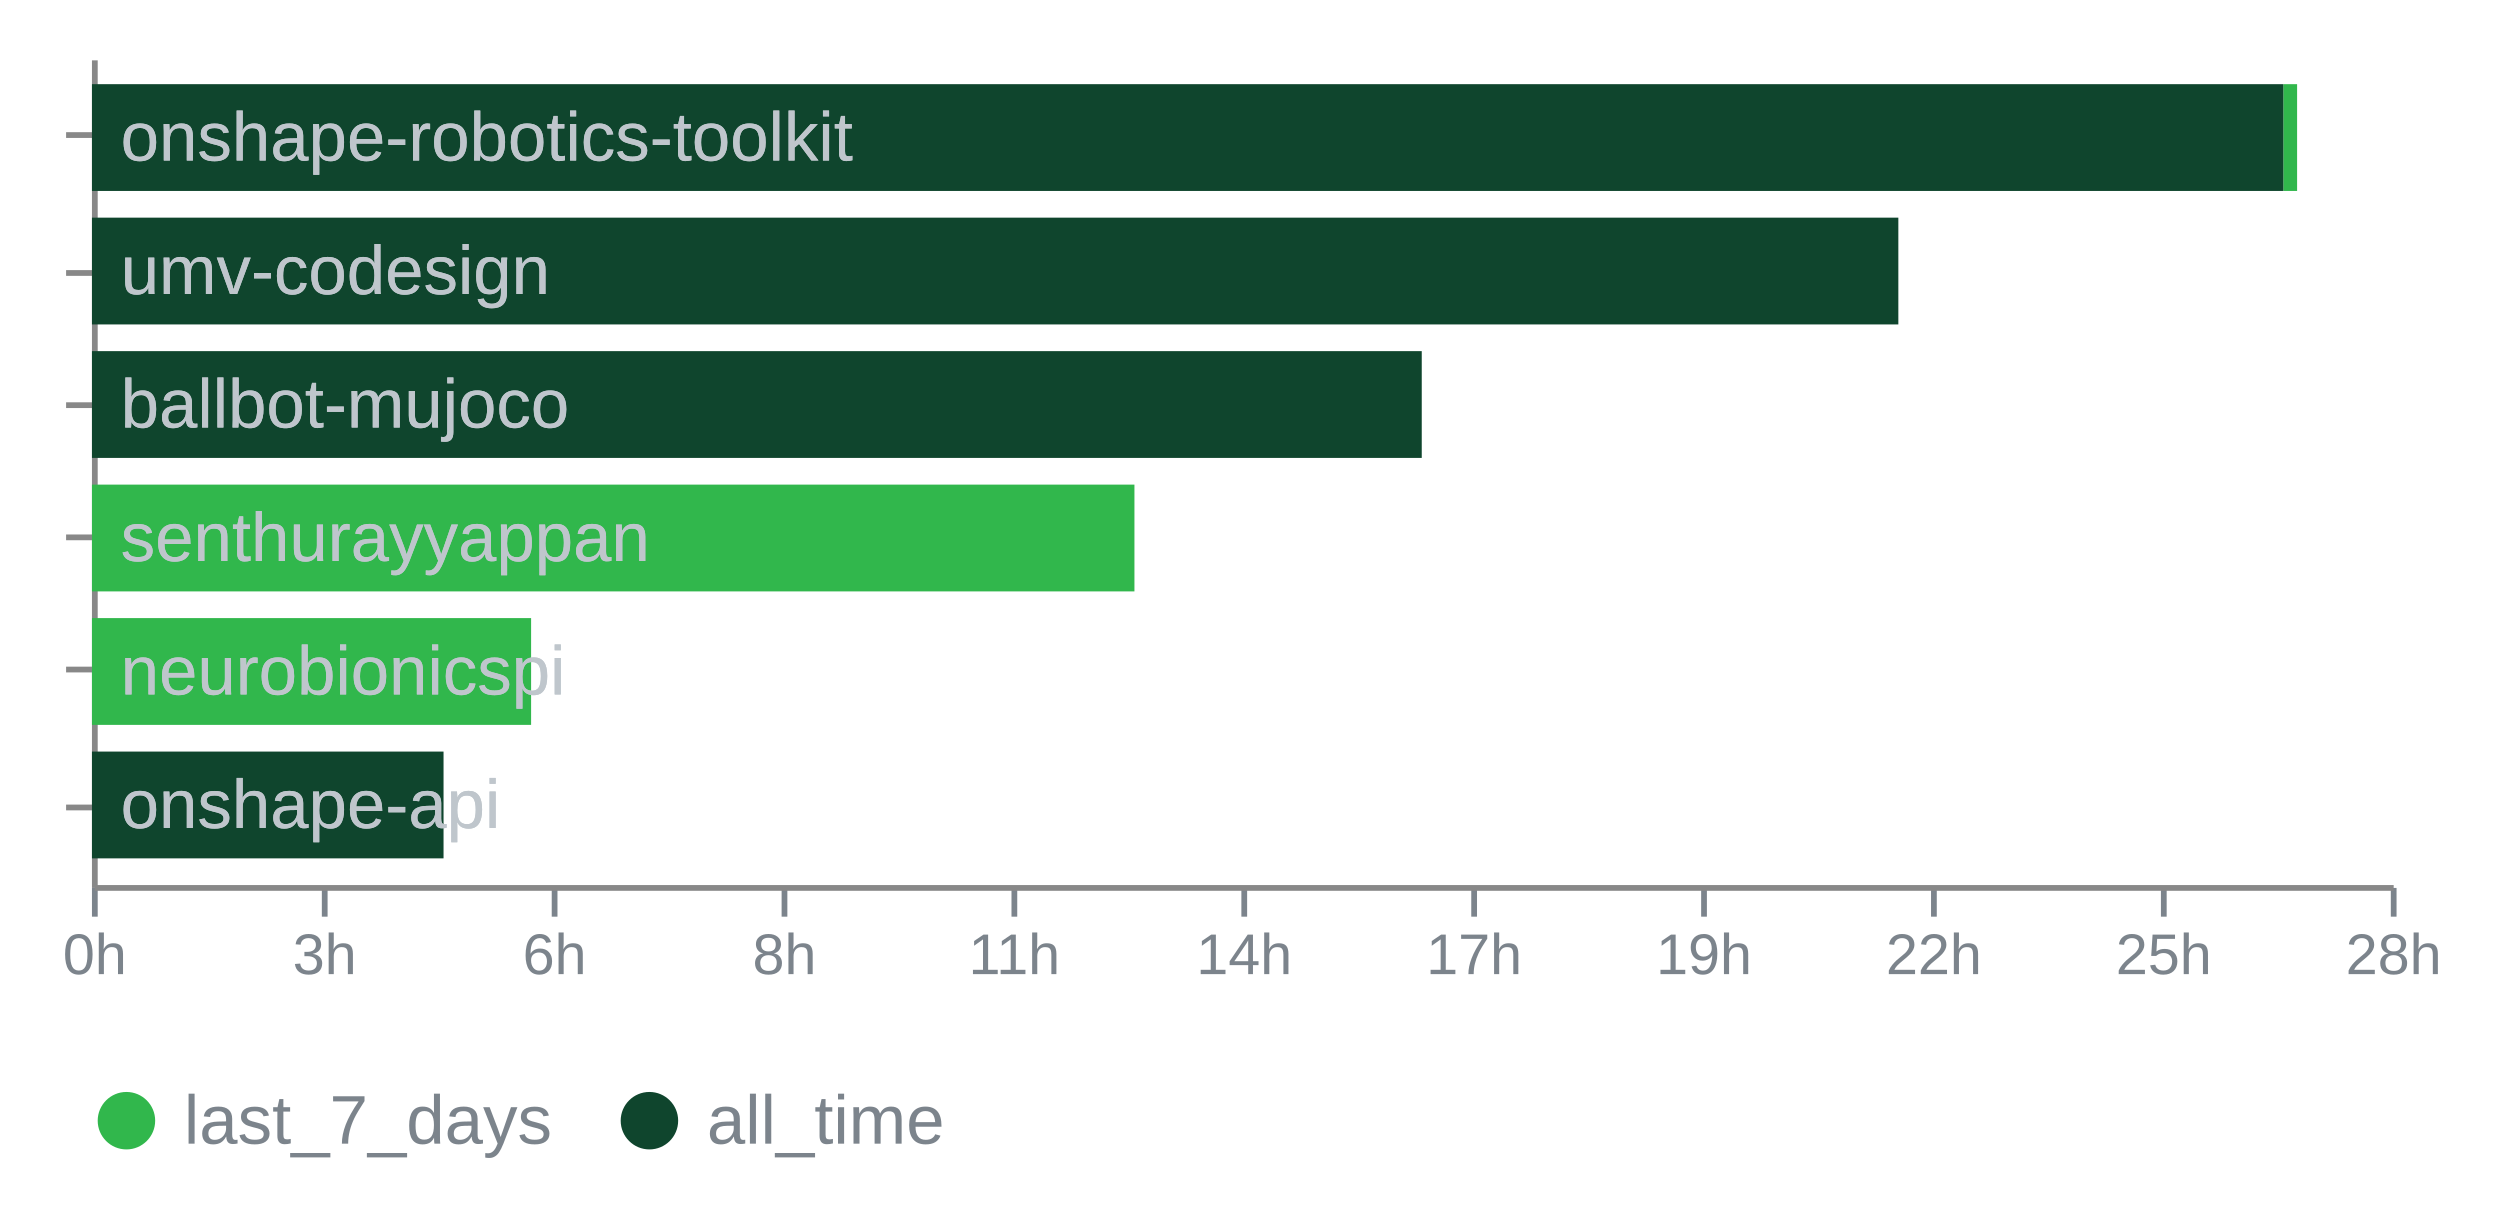
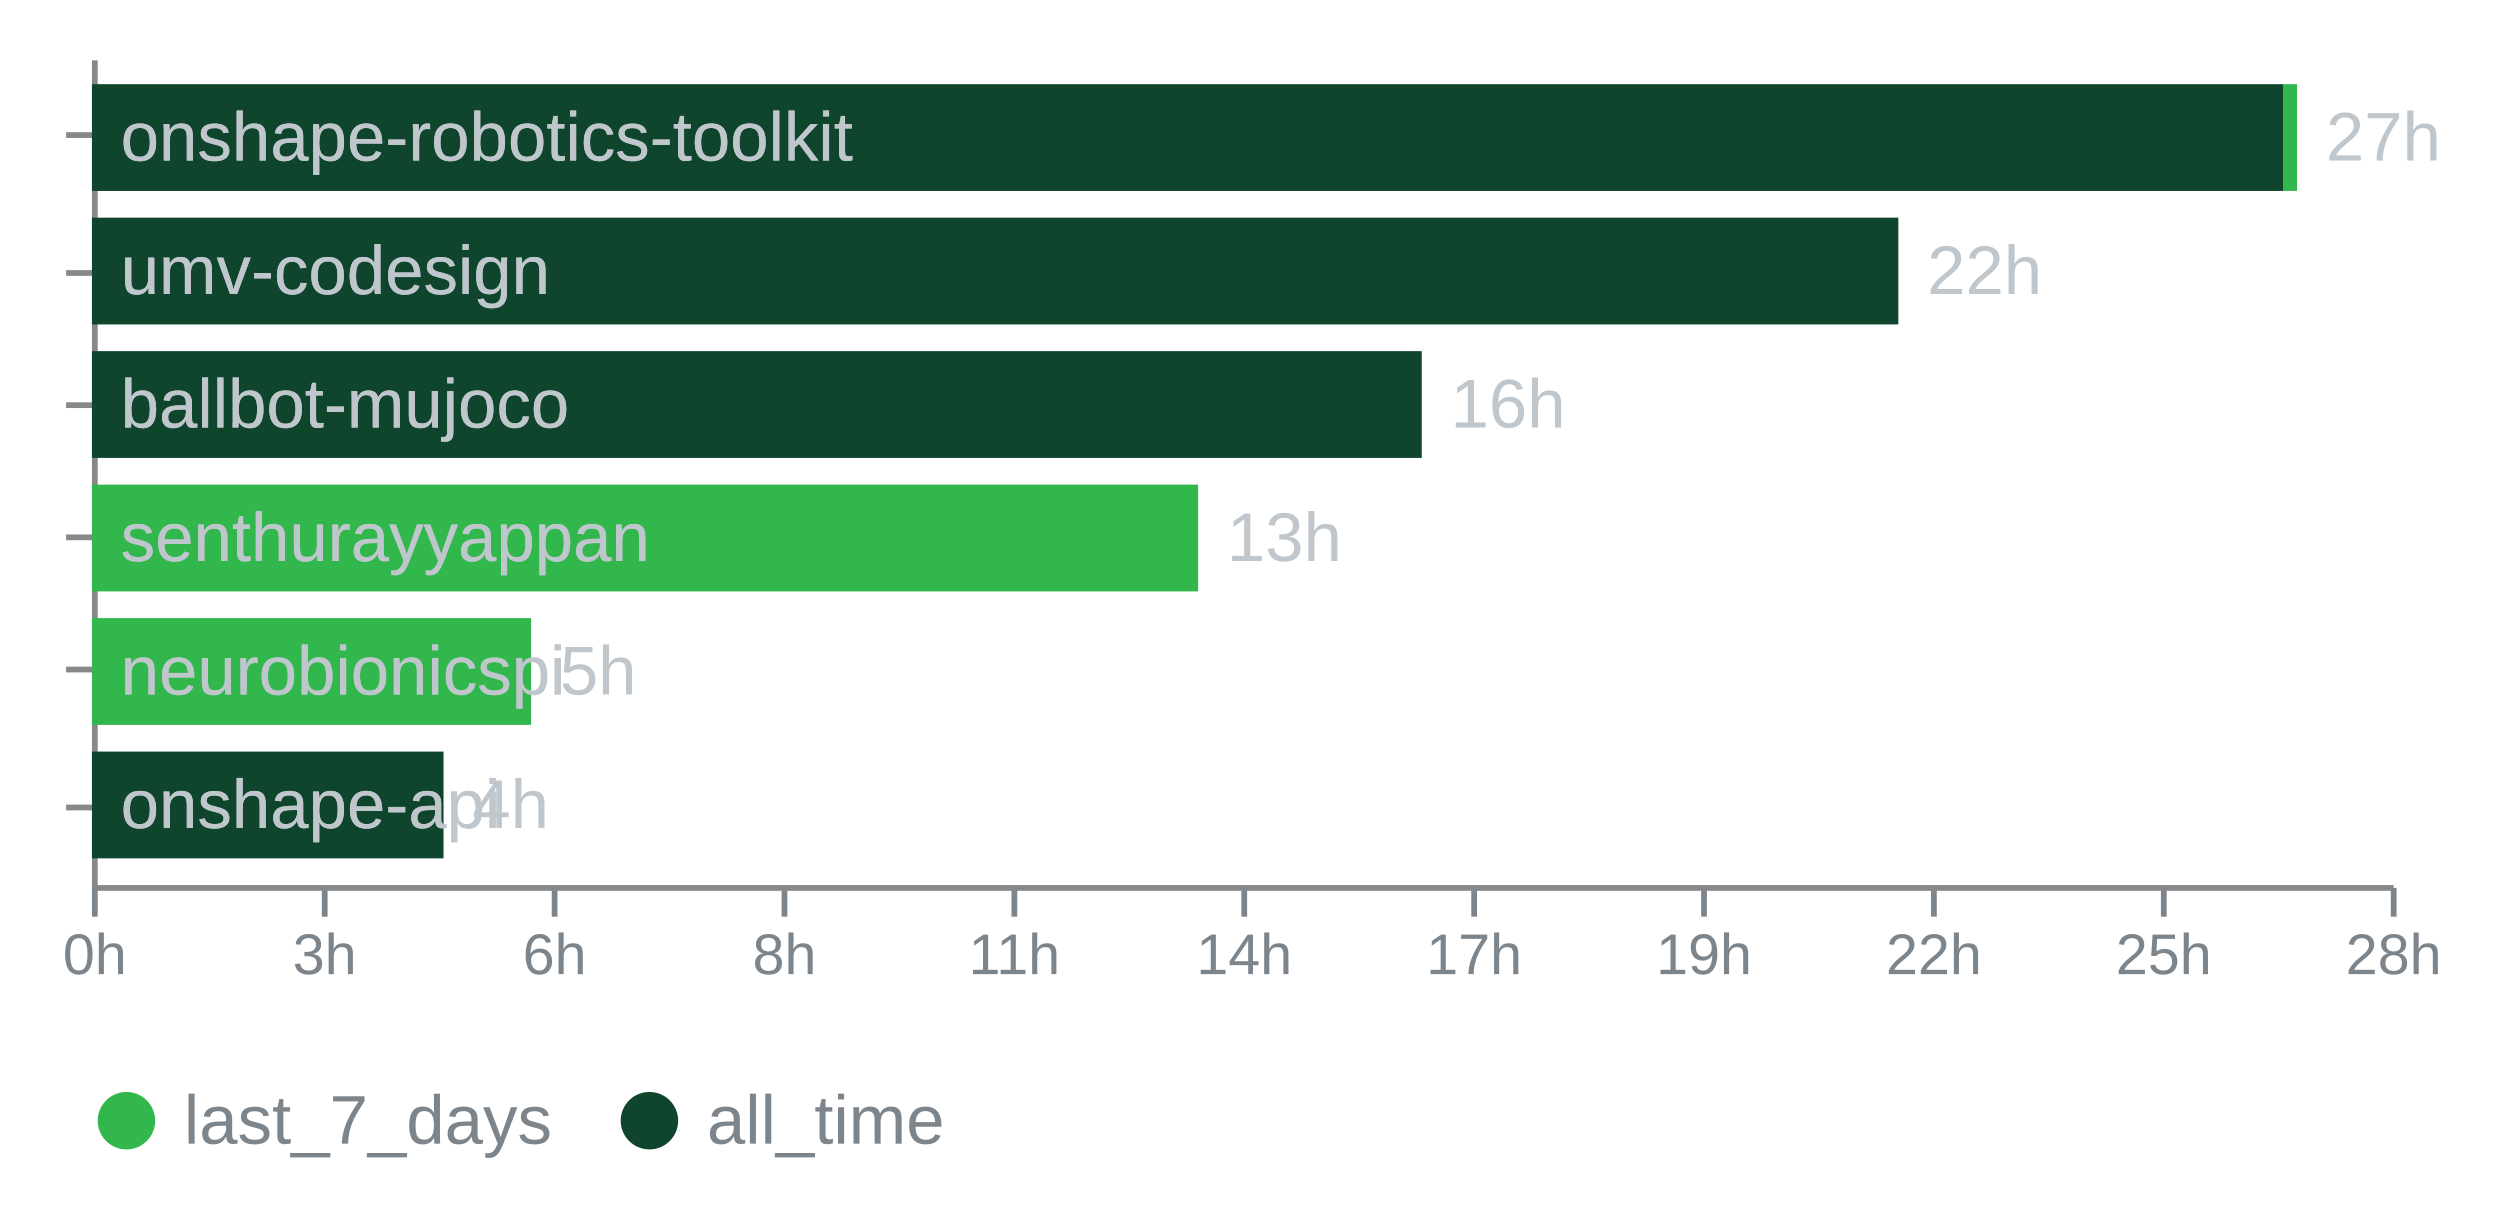
<svg xmlns="http://www.w3.org/2000/svg" version="1.1" class="marks" width="435" height="211" viewBox="0 0 435 211">
  <g fill="none" stroke-miterlimit="10" transform="translate(16,10)">
    <g class="mark-group role-frame root" role="graphics-object" aria-roledescription="group mark container">
      <g transform="translate(0,0)">
        <path class="background" aria-hidden="true" d="M0,0h400v144h-400Z" />
        <g>
          <g class="mark-group role-axis" role="graphics-symbol" aria-roledescription="axis" aria-label="Y-axis for a discrete scale with 6 values: onshape-robotics-toolkit, umv-codesign, ballbot-mujoco, senthurayyappan, neurobionicspi, onshape-api">
            <g transform="translate(0.5,0.5)">
              <path class="background" aria-hidden="true" d="M0,0h0v0h0Z" pointer-events="none" />
              <g>
                <g class="mark-rule role-axis-tick" pointer-events="none">
                  <line transform="translate(0,13)" x2="-5" y2="0" stroke="#888" stroke-width="1" opacity="1" />
                  <line transform="translate(0,37)" x2="-5" y2="0" stroke="#888" stroke-width="1" opacity="1" />
                  <line transform="translate(0,60)" x2="-5" y2="0" stroke="#888" stroke-width="1" opacity="1" />
                  <line transform="translate(0,83)" x2="-5" y2="0" stroke="#888" stroke-width="1" opacity="1" />
                  <line transform="translate(0,106)" x2="-5" y2="0" stroke="#888" stroke-width="1" opacity="1" />
                  <line transform="translate(0,130)" x2="-5" y2="0" stroke="#888" stroke-width="1" opacity="1" />
                </g>
                <g class="mark-rule role-axis-domain" pointer-events="none">
                  <line transform="translate(0,0)" x2="0" y2="144" stroke="#888" stroke-width="1" opacity="1" />
                </g>
              </g>
              <path class="foreground" aria-hidden="true" d="" pointer-events="none" display="none" />
            </g>
          </g>
          <g class="mark-rect role-mark" role="graphics-symbol" aria-roledescription="rect mark container">
            <path d="M381.296,4.645h2.4v18.581h-2.4Z" fill="#31b74c" />
            <path d="M0,4.645h381.296v18.581h-381.296Z" fill="#0f452d" />
            <path d="M314.312,27.871h0v18.581h0Z" fill="#31b74c" />
            <path d="M0,27.871h314.312v18.581h-314.312Z" fill="#0f452d" />
            <path d="M231.384,51.097h0v18.581h0Z" fill="#31b74c" />
            <path d="M0,51.097h231.384v18.581h-231.384Z" fill="#0f452d" />
-             <path d="M0,74.323h181.392v18.581h-181.392Z" fill="#31b74c" />
+             <path d="M0,74.323h192.472v18.581h-192.472Z" fill="#31b74c" />
            <path d="M0,74.323h0v18.581h0Z" fill="#0f452d" />
            <path d="M0,97.548h76.412v18.581h-76.412Z" fill="#31b74c" />
            <path d="M0,97.548h0v18.581h0Z" fill="#0f452d" />
            <path d="M61.176,120.774h0v18.581h0Z" fill="#31b74c" />
            <path d="M0,120.774h61.176v18.581h-61.176Z" fill="#0f452d" />
          </g>
          <g class="mark-text role-mark" role="graphics-object" aria-roledescription="text mark container">
            <text text-anchor="start" transform="translate(5,17.93548)" font-family="Arial, sans-serif" font-size="12px" fill="#bfc6cc">onshape-robotics-toolkit</text>
            <text text-anchor="start" transform="translate(5,17.93548)" font-family="Arial, sans-serif" font-size="12px" fill="#bfc6cc">onshape-robotics-toolkit</text>
            <text text-anchor="start" transform="translate(5,41.16129)" font-family="Arial, sans-serif" font-size="12px" fill="#bfc6cc">umv-codesign</text>
            <text text-anchor="start" transform="translate(5,41.16129)" font-family="Arial, sans-serif" font-size="12px" fill="#bfc6cc">umv-codesign</text>
            <text text-anchor="start" transform="translate(5,64.3871)" font-family="Arial, sans-serif" font-size="12px" fill="#bfc6cc">ballbot-mujoco</text>
            <text text-anchor="start" transform="translate(5,64.3871)" font-family="Arial, sans-serif" font-size="12px" fill="#bfc6cc">ballbot-mujoco</text>
            <text text-anchor="start" transform="translate(5,87.6129)" font-family="Arial, sans-serif" font-size="12px" fill="#bfc6cc">senthurayyappan</text>
            <text text-anchor="start" transform="translate(5,87.6129)" font-family="Arial, sans-serif" font-size="12px" fill="#bfc6cc">senthurayyappan</text>
            <text text-anchor="start" transform="translate(5,110.8387)" font-family="Arial, sans-serif" font-size="12px" fill="#bfc6cc">neurobionicspi</text>
            <text text-anchor="start" transform="translate(5,110.8387)" font-family="Arial, sans-serif" font-size="12px" fill="#bfc6cc">neurobionicspi</text>
            <text text-anchor="start" transform="translate(5,134.0645)" font-family="Arial, sans-serif" font-size="12px" fill="#bfc6cc">onshape-api</text>
            <text text-anchor="start" transform="translate(5,134.0645)" font-family="Arial, sans-serif" font-size="12px" fill="#bfc6cc">onshape-api</text>
+           </g>
+           <g class="mark-text role-mark" role="graphics-object" aria-roledescription="text mark container">
+             <text text-anchor="start" transform="translate(388.696,17.93548)" font-family="Arial, sans-serif" font-size="12px" fill="#bfc6cc">27h</text>
+             <text text-anchor="start" transform="translate(319.312,41.16129)" font-family="Arial, sans-serif" font-size="12px" fill="#bfc6cc">22h</text>
+             <text text-anchor="start" transform="translate(236.384,64.3871)" font-family="Arial, sans-serif" font-size="12px" fill="#bfc6cc">16h</text>
+             <text text-anchor="start" transform="translate(197.472,87.6129)" font-family="Arial, sans-serif" font-size="12px" fill="#bfc6cc">13h</text>
+             <text text-anchor="start" transform="translate(81.412,110.8387)" font-family="Arial, sans-serif" font-size="12px" fill="#bfc6cc">5h</text>
+             <text text-anchor="start" transform="translate(66.176,134.0645)" font-family="Arial, sans-serif" font-size="12px" fill="#bfc6cc">4h</text>
          </g>
          <g class="mark-group role-legend" role="graphics-symbol" aria-roledescription="legend" aria-label="Symbol legend for fill color with 2 values: last_7_days, all_time">
            <g transform="translate(0,179)">
              <path class="background" aria-hidden="true" d="M0,0h149v12h-149Z" pointer-events="none" />
              <g>
                <g class="mark-group role-legend-entry">
                  <g transform="translate(0,0)">
                    <path class="background" aria-hidden="true" d="M0,0h0v0h0Z" pointer-events="none" />
                    <g>
                      <g class="mark-group role-scope" role="graphics-object" aria-roledescription="group mark container">
                        <g transform="translate(0,0)">
                          <path class="background" aria-hidden="true" d="M0,0h80.043v12h-80.043Z" pointer-events="none" opacity="1" />
                          <g>
                            <g class="mark-symbol role-legend-symbol" pointer-events="none">
                              <path transform="translate(6,6)" d="M5,0A5,5,0,1,1,-5,0A5,5,0,1,1,5,0" fill="#31b74c" stroke-width="1.5" opacity="1" />
                            </g>
                            <g class="mark-text role-legend-label" pointer-events="none">
                              <text text-anchor="start" transform="translate(16,10)" font-family="Arial, sans-serif" font-size="12px" fill="#7c848c" opacity="1">last_7_days</text>
                            </g>
                          </g>
                          <path class="foreground" aria-hidden="true" d="" pointer-events="none" display="none" />
                        </g>
                        <g transform="translate(91,0)">
                          <path class="background" aria-hidden="true" d="M0,0h57.35v12h-57.35Z" pointer-events="none" opacity="1" />
                          <g>
                            <g class="mark-symbol role-legend-symbol" pointer-events="none">
                              <path transform="translate(6,6)" d="M5,0A5,5,0,1,1,-5,0A5,5,0,1,1,5,0" fill="#0f452d" stroke-width="1.5" opacity="1" />
                            </g>
                            <g class="mark-text role-legend-label" pointer-events="none">
                              <text text-anchor="start" transform="translate(16,10)" font-family="Arial, sans-serif" font-size="12px" fill="#7c848c" opacity="1">all_time</text>
                            </g>
                          </g>
                          <path class="foreground" aria-hidden="true" d="" pointer-events="none" display="none" />
                        </g>
                      </g>
                    </g>
                    <path class="foreground" aria-hidden="true" d="" pointer-events="none" display="none" />
                  </g>
                </g>
              </g>
              <path class="foreground" aria-hidden="true" d="" pointer-events="none" display="none" />
            </g>
          </g>
          <g class="mark-group role-axis" role="graphics-symbol" aria-roledescription="axis" aria-label="X-axis for a linear scale with values from 0k to 100k">
            <g transform="translate(0.5,144.5)">
              <path class="background" aria-hidden="true" d="M0,0h0v0h0Z" pointer-events="none" />
              <g>
                <g class="mark-rule role-axis-tick" pointer-events="none">
                  <line transform="translate(0,0)" x2="0" y2="5" stroke="#7c848c" stroke-width="1" opacity="1" />
                  <line transform="translate(40,0)" x2="0" y2="5" stroke="#7c848c" stroke-width="1" opacity="1" />
                  <line transform="translate(80,0)" x2="0" y2="5" stroke="#7c848c" stroke-width="1" opacity="1" />
                  <line transform="translate(120,0)" x2="0" y2="5" stroke="#7c848c" stroke-width="1" opacity="1" />
                  <line transform="translate(160,0)" x2="0" y2="5" stroke="#7c848c" stroke-width="1" opacity="1" />
                  <line transform="translate(200,0)" x2="0" y2="5" stroke="#7c848c" stroke-width="1" opacity="1" />
                  <line transform="translate(240,0)" x2="0" y2="5" stroke="#7c848c" stroke-width="1" opacity="1" />
                  <line transform="translate(280,0)" x2="0" y2="5" stroke="#7c848c" stroke-width="1" opacity="1" />
                  <line transform="translate(320,0)" x2="0" y2="5" stroke="#7c848c" stroke-width="1" opacity="1" />
                  <line transform="translate(360,0)" x2="0" y2="5" stroke="#7c848c" stroke-width="1" opacity="1" />
                  <line transform="translate(400,0)" x2="0" y2="5" stroke="#7c848c" stroke-width="1" opacity="1" />
                </g>
                <g class="mark-text role-axis-label" pointer-events="none">
                  <text text-anchor="middle" transform="translate(0,15)" font-family="Arial, sans-serif" font-size="10px" fill="#7c848c" opacity="1">0h</text>
                  <text text-anchor="middle" transform="translate(40,15)" font-family="Arial, sans-serif" font-size="10px" fill="#7c848c" opacity="1">3h</text>
                  <text text-anchor="middle" transform="translate(80,15)" font-family="Arial, sans-serif" font-size="10px" fill="#7c848c" opacity="1">6h</text>
                  <text text-anchor="middle" transform="translate(120,15)" font-family="Arial, sans-serif" font-size="10px" fill="#7c848c" opacity="1">8h</text>
                  <text text-anchor="middle" transform="translate(160,15)" font-family="Arial, sans-serif" font-size="10px" fill="#7c848c" opacity="1">11h</text>
                  <text text-anchor="middle" transform="translate(200,15)" font-family="Arial, sans-serif" font-size="10px" fill="#7c848c" opacity="1">14h</text>
                  <text text-anchor="middle" transform="translate(240,15)" font-family="Arial, sans-serif" font-size="10px" fill="#7c848c" opacity="1">17h</text>
                  <text text-anchor="middle" transform="translate(280,15)" font-family="Arial, sans-serif" font-size="10px" fill="#7c848c" opacity="1">19h</text>
                  <text text-anchor="middle" transform="translate(320,15)" font-family="Arial, sans-serif" font-size="10px" fill="#7c848c" opacity="1">22h</text>
                  <text text-anchor="middle" transform="translate(360,15)" font-family="Arial, sans-serif" font-size="10px" fill="#7c848c" opacity="1">25h</text>
                  <text text-anchor="middle" transform="translate(400,15)" font-family="Arial, sans-serif" font-size="10px" fill="#7c848c" opacity="1">28h</text>
                </g>
                <g class="mark-rule role-axis-domain" pointer-events="none">
                  <line transform="translate(0,0)" x2="400" y2="0" stroke="#888" stroke-width="1" opacity="1" />
                </g>
              </g>
              <path class="foreground" aria-hidden="true" d="" pointer-events="none" display="none" />
            </g>
          </g>
        </g>
        <path class="foreground" aria-hidden="true" d="" display="none" />
      </g>
    </g>
  </g>
</svg>
